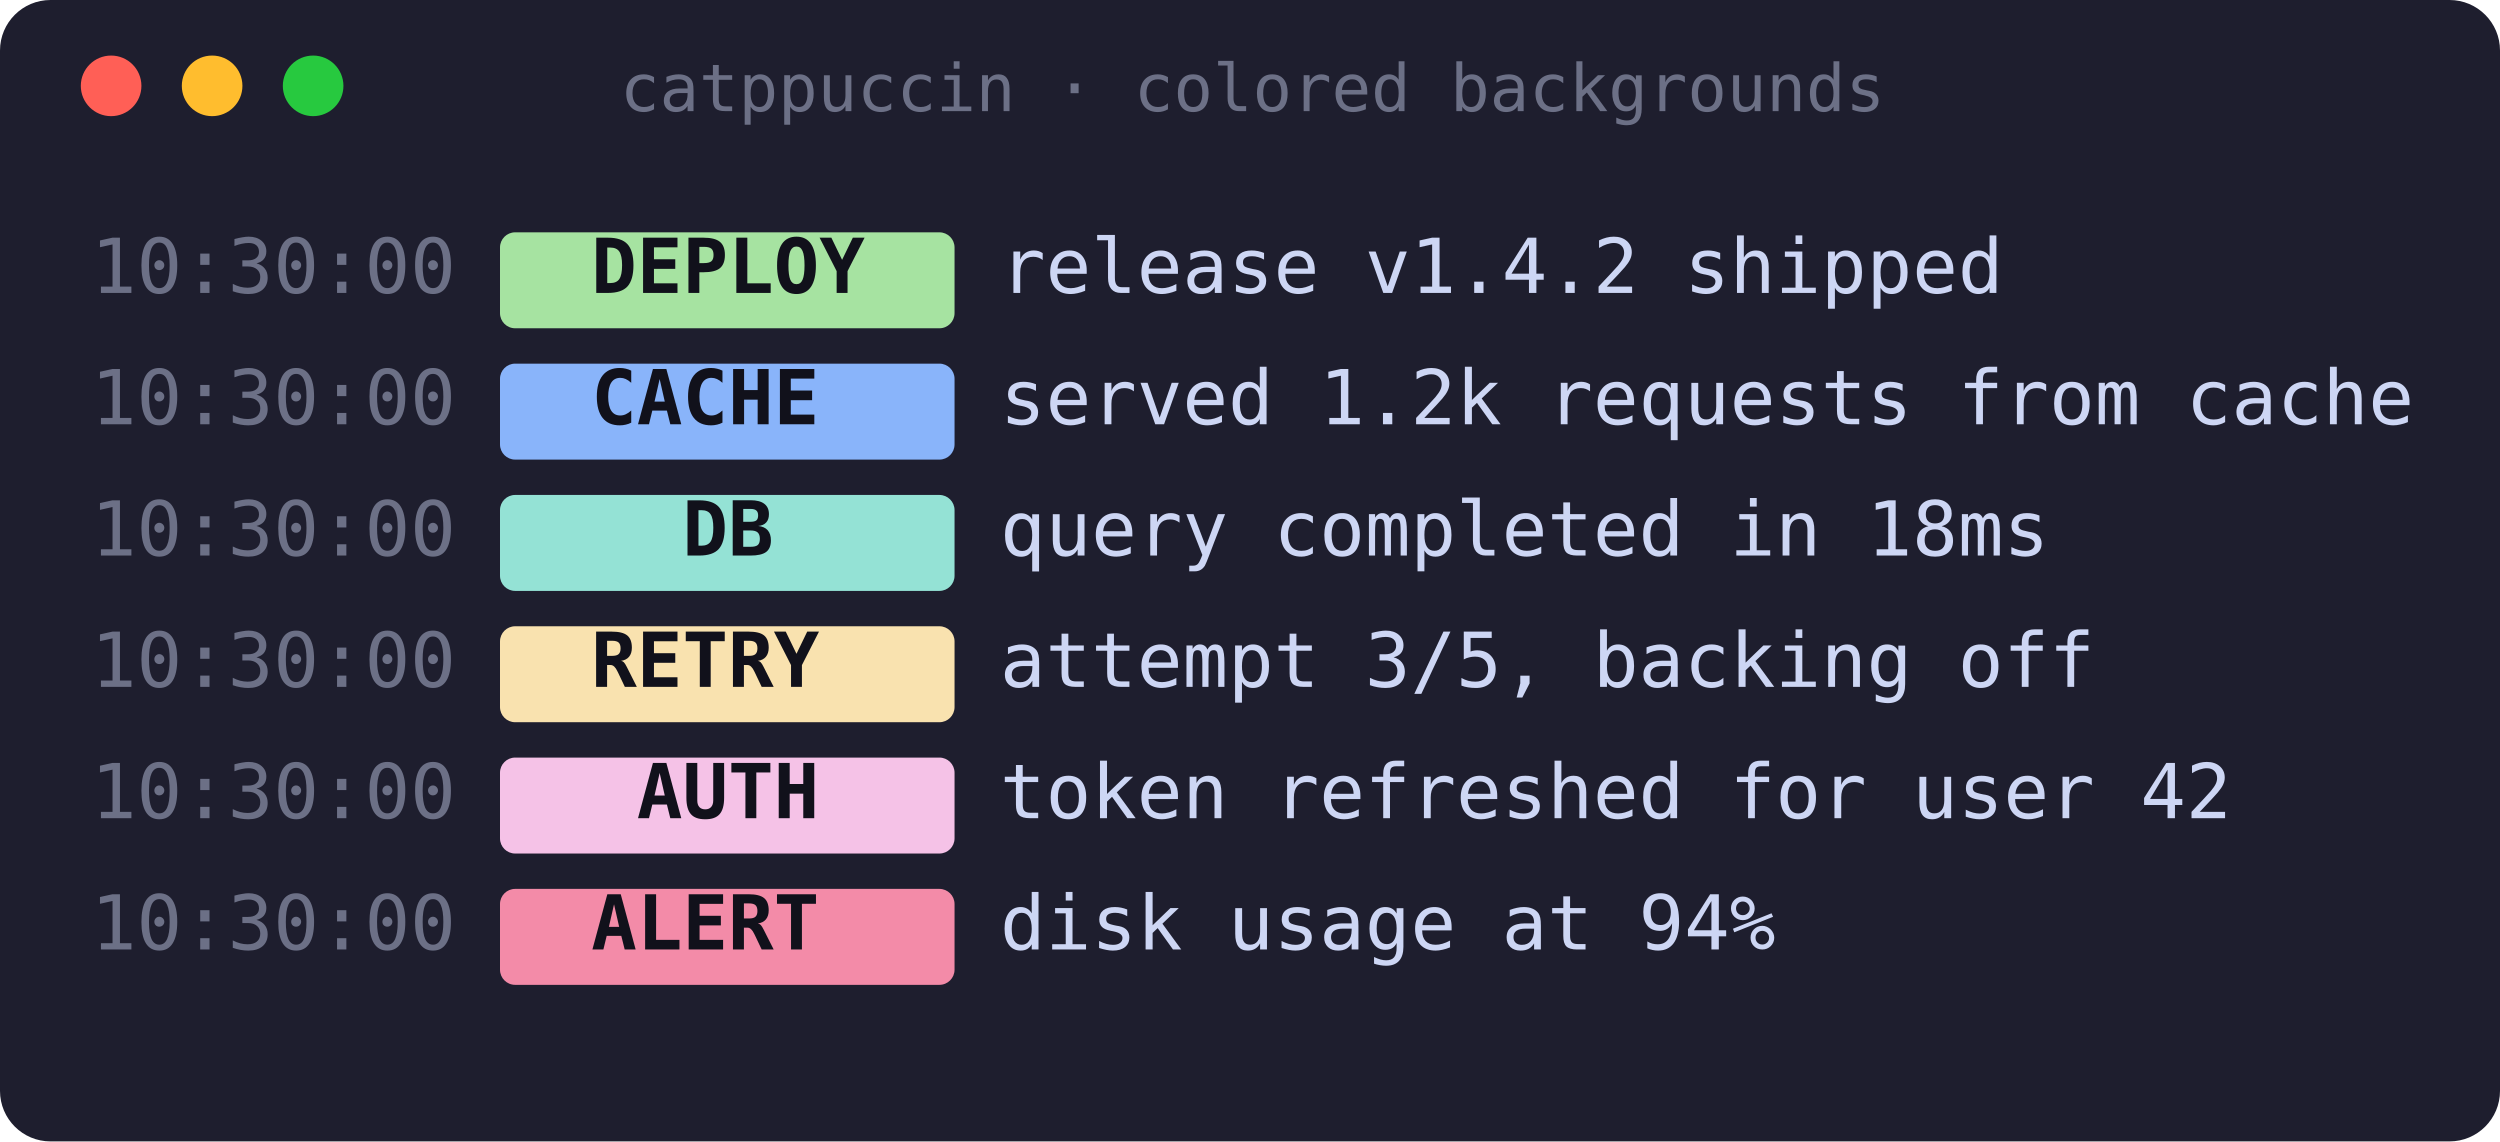
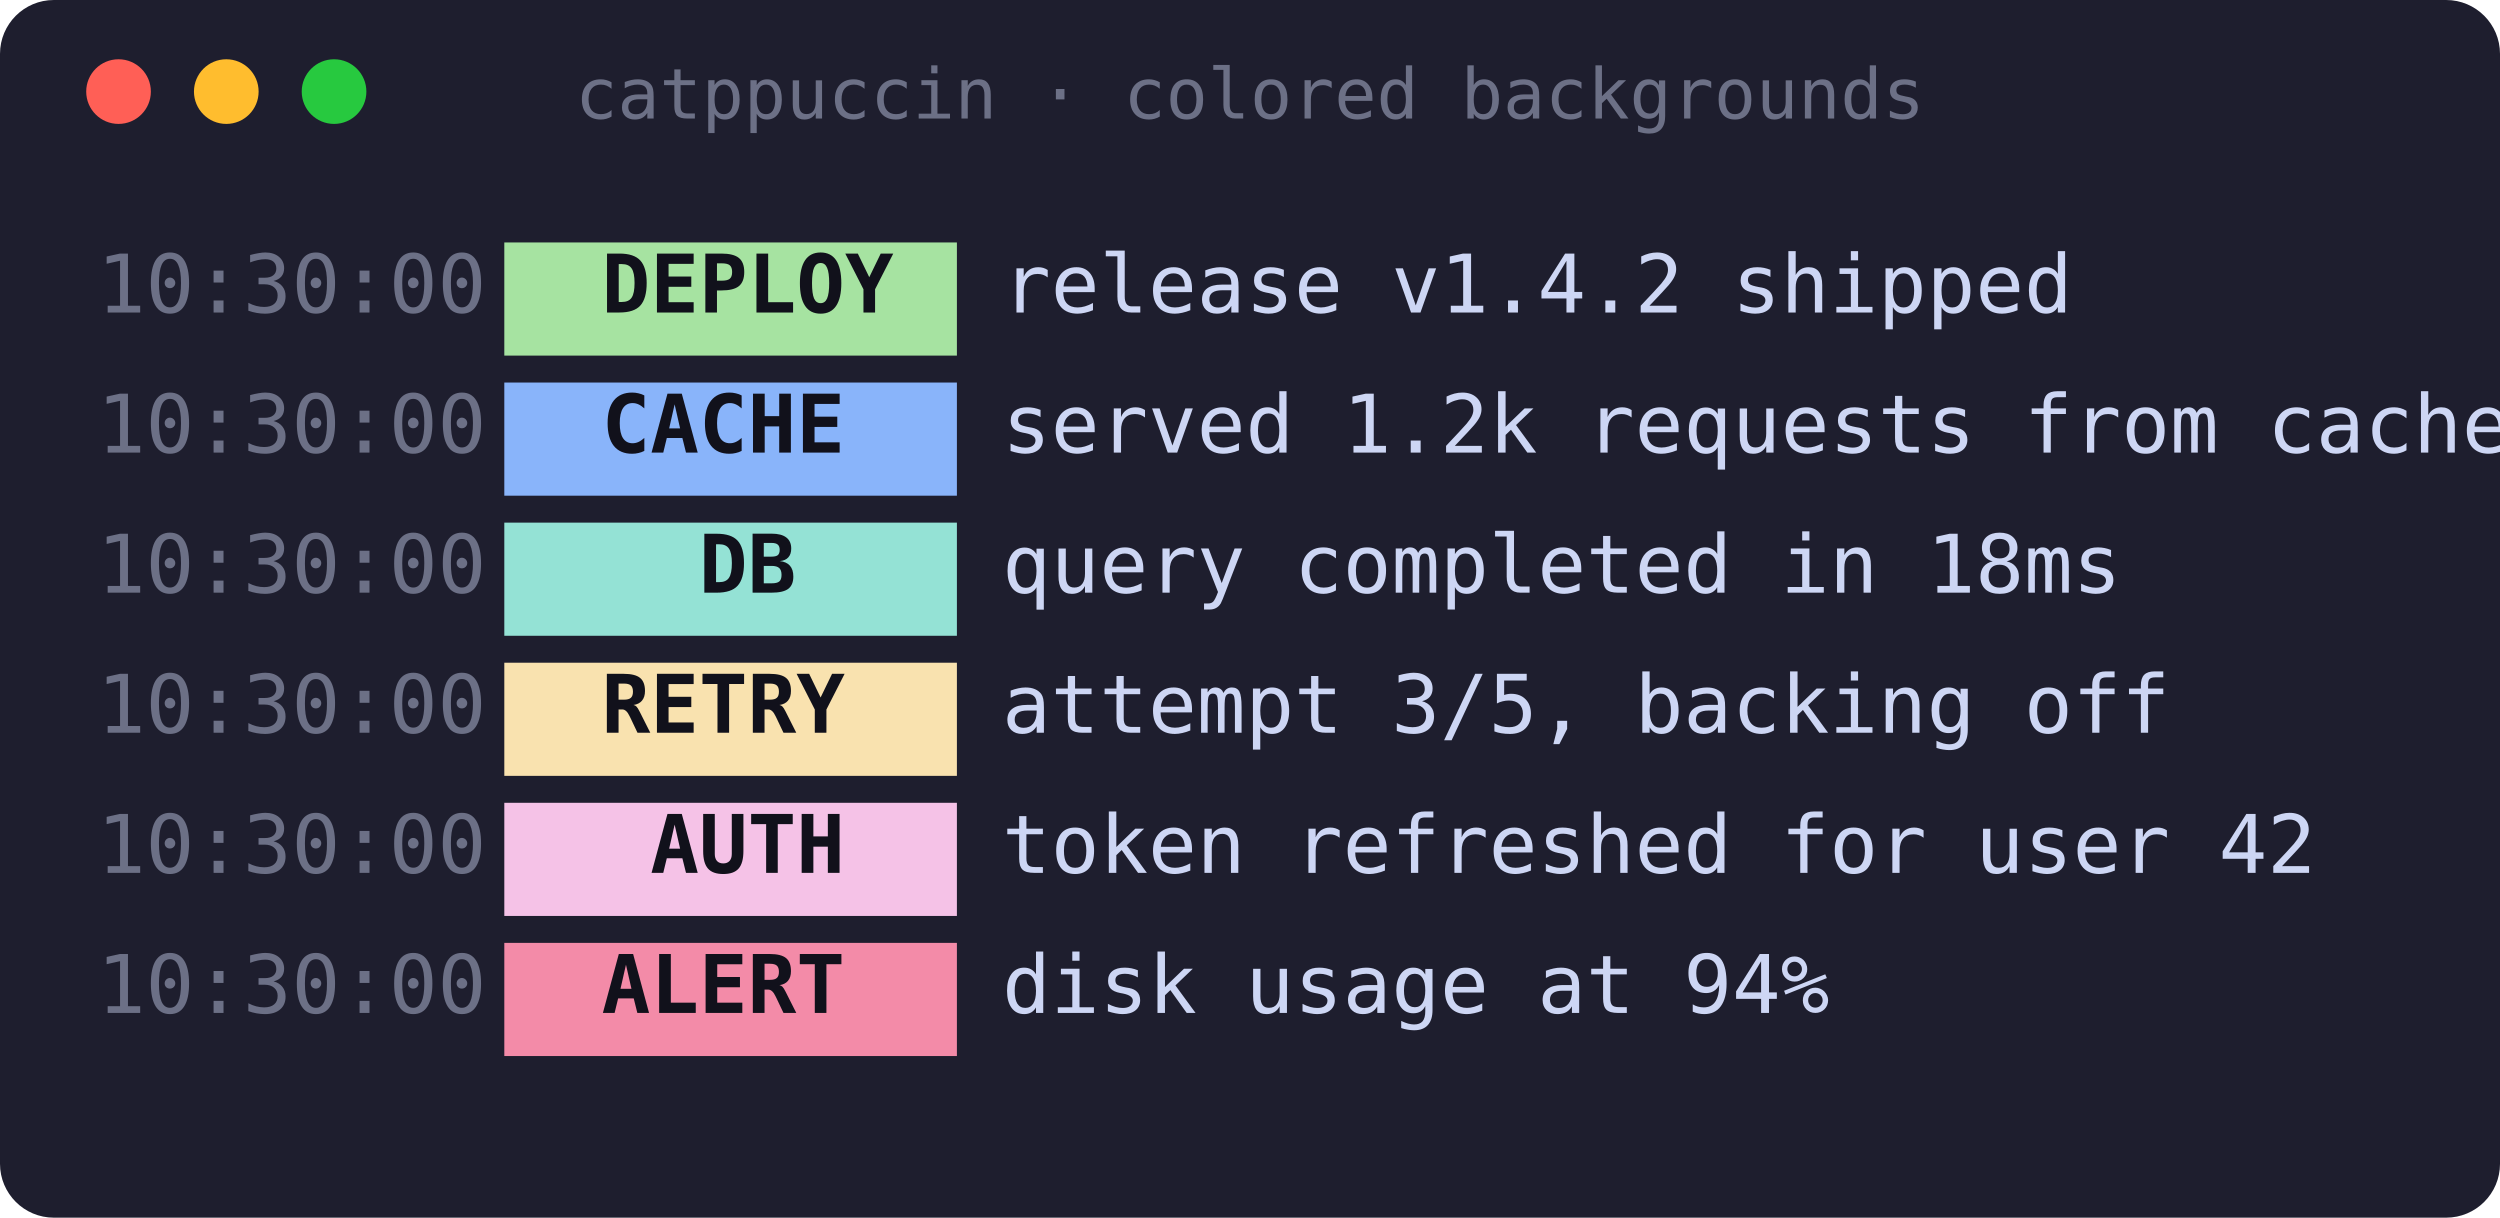
- <svg xmlns="http://www.w3.org/2000/svg" width="495" height="226" viewBox="0 0 495 226" font-family="ui-monospace, SFMono-Regular, Menlo, Consolas, monospace" font-size="15">
-   <rect width="495" height="226" rx="10" fill="#1e1e2e" />
+ <svg xmlns="http://www.w3.org/2000/svg" width="464" height="226" viewBox="0 0 464 226" font-family="ui-monospace, SFMono-Regular, Menlo, Consolas, monospace" font-size="15">
+   <rect width="464" height="226" rx="10" fill="#1e1e2e" />
  <circle cx="22" cy="17" r="6" fill="#ff5f56" />
  <circle cx="42" cy="17" r="6" fill="#ffbd2e" />
  <circle cx="62" cy="17" r="6" fill="#27c93f" />
-   <text x="248" y="22" fill="#6c7086" font-size="13" text-anchor="middle">catppuccin · colored backgrounds</text>
-   <rect x="99.0" y="46.0" width="90.0" height="19" rx="3" fill="#a6e3a1" />
-   <text x="18.0" y="58" fill="#6c7086" font-weight="400" textLength="72.0" lengthAdjust="spacingAndGlyphs" xml:space="preserve">10:30:00</text>
-   <text x="99.0" y="58" fill="#11111b" font-weight="700" textLength="90.0" lengthAdjust="spacingAndGlyphs" xml:space="preserve">  DEPLOY  </text>
-   <text x="198.0" y="58" fill="#cdd6f4" font-weight="400" textLength="198.0" lengthAdjust="spacingAndGlyphs" xml:space="preserve">release v1.4.2 shipped</text>
-   <rect x="99.0" y="72.0" width="90.0" height="19" rx="3" fill="#89b4fa" />
-   <text x="18.0" y="84" fill="#6c7086" font-weight="400" textLength="72.0" lengthAdjust="spacingAndGlyphs" xml:space="preserve">10:30:00</text>
-   <text x="99.0" y="84" fill="#11111b" font-weight="700" textLength="90.0" lengthAdjust="spacingAndGlyphs" xml:space="preserve">  CACHE   </text>
-   <text x="198.0" y="84" fill="#cdd6f4" font-weight="400" textLength="279.0" lengthAdjust="spacingAndGlyphs" xml:space="preserve">served 1.2k requests from cache</text>
-   <rect x="99.0" y="98.0" width="90.0" height="19" rx="3" fill="#94e2d5" />
-   <text x="18.0" y="110" fill="#6c7086" font-weight="400" textLength="72.0" lengthAdjust="spacingAndGlyphs" xml:space="preserve">10:30:00</text>
-   <text x="99.0" y="110" fill="#11111b" font-weight="700" textLength="90.0" lengthAdjust="spacingAndGlyphs" xml:space="preserve">    DB    </text>
-   <text x="198.0" y="110" fill="#cdd6f4" font-weight="400" textLength="207.0" lengthAdjust="spacingAndGlyphs" xml:space="preserve">query completed in 18ms</text>
-   <rect x="99.0" y="124.0" width="90.0" height="19" rx="3" fill="#f9e2af" />
-   <text x="18.0" y="136" fill="#6c7086" font-weight="400" textLength="72.0" lengthAdjust="spacingAndGlyphs" xml:space="preserve">10:30:00</text>
-   <text x="99.0" y="136" fill="#11111b" font-weight="700" textLength="90.0" lengthAdjust="spacingAndGlyphs" xml:space="preserve">  RETRY   </text>
-   <text x="198.0" y="136" fill="#cdd6f4" font-weight="400" textLength="216.0" lengthAdjust="spacingAndGlyphs" xml:space="preserve">attempt 3/5, backing off</text>
-   <rect x="99.0" y="150.0" width="90.0" height="19" rx="3" fill="#f5c2e7" />
-   <text x="18.0" y="162" fill="#6c7086" font-weight="400" textLength="72.0" lengthAdjust="spacingAndGlyphs" xml:space="preserve">10:30:00</text>
-   <text x="99.0" y="162" fill="#11111b" font-weight="700" textLength="90.0" lengthAdjust="spacingAndGlyphs" xml:space="preserve">   AUTH   </text>
-   <text x="198.0" y="162" fill="#cdd6f4" font-weight="400" textLength="243.0" lengthAdjust="spacingAndGlyphs" xml:space="preserve">token refreshed for user 42</text>
-   <rect x="99.0" y="176.0" width="90.0" height="19" rx="3" fill="#f38ba8" />
-   <text x="18.0" y="188" fill="#6c7086" font-weight="400" textLength="72.0" lengthAdjust="spacingAndGlyphs" xml:space="preserve">10:30:00</text>
-   <text x="99.0" y="188" fill="#11111b" font-weight="700" textLength="90.0" lengthAdjust="spacingAndGlyphs" xml:space="preserve">  ALERT   </text>
-   <text x="198.0" y="188" fill="#cdd6f4" font-weight="400" textLength="153.0" lengthAdjust="spacingAndGlyphs" xml:space="preserve">disk usage at 94%</text>
+   <text x="232" y="22" fill="#6c7086" font-size="13" text-anchor="middle">catppuccin · colored backgrounds</text>
+   <rect x="93.6" y="45.0" width="84.0" height="21" fill="#a6e3a1" />
+   <text x="18.0" y="58" fill="#6c7086" font-weight="400" textLength="67.2" lengthAdjust="spacing" xml:space="preserve">10:30:00</text>
+   <text x="93.6" y="58" fill="#11111b" font-weight="700" textLength="84.0" lengthAdjust="spacing" xml:space="preserve">  DEPLOY  </text>
+   <text x="186.0" y="58" fill="#cdd6f4" font-weight="400" textLength="184.8" lengthAdjust="spacing" xml:space="preserve">release v1.4.2 shipped</text>
+   <rect x="93.6" y="71.0" width="84.0" height="21" fill="#89b4fa" />
+   <text x="18.0" y="84" fill="#6c7086" font-weight="400" textLength="67.2" lengthAdjust="spacing" xml:space="preserve">10:30:00</text>
+   <text x="93.6" y="84" fill="#11111b" font-weight="700" textLength="84.0" lengthAdjust="spacing" xml:space="preserve">  CACHE   </text>
+   <text x="186.0" y="84" fill="#cdd6f4" font-weight="400" textLength="260.4" lengthAdjust="spacing" xml:space="preserve">served 1.2k requests from cache</text>
+   <rect x="93.6" y="97.0" width="84.0" height="21" fill="#94e2d5" />
+   <text x="18.0" y="110" fill="#6c7086" font-weight="400" textLength="67.2" lengthAdjust="spacing" xml:space="preserve">10:30:00</text>
+   <text x="93.6" y="110" fill="#11111b" font-weight="700" textLength="84.0" lengthAdjust="spacing" xml:space="preserve">    DB    </text>
+   <text x="186.0" y="110" fill="#cdd6f4" font-weight="400" textLength="193.2" lengthAdjust="spacing" xml:space="preserve">query completed in 18ms</text>
+   <rect x="93.6" y="123.0" width="84.0" height="21" fill="#f9e2af" />
+   <text x="18.0" y="136" fill="#6c7086" font-weight="400" textLength="67.2" lengthAdjust="spacing" xml:space="preserve">10:30:00</text>
+   <text x="93.6" y="136" fill="#11111b" font-weight="700" textLength="84.0" lengthAdjust="spacing" xml:space="preserve">  RETRY   </text>
+   <text x="186.0" y="136" fill="#cdd6f4" font-weight="400" textLength="201.6" lengthAdjust="spacing" xml:space="preserve">attempt 3/5, backing off</text>
+   <rect x="93.6" y="149.0" width="84.0" height="21" fill="#f5c2e7" />
+   <text x="18.0" y="162" fill="#6c7086" font-weight="400" textLength="67.2" lengthAdjust="spacing" xml:space="preserve">10:30:00</text>
+   <text x="93.6" y="162" fill="#11111b" font-weight="700" textLength="84.0" lengthAdjust="spacing" xml:space="preserve">   AUTH   </text>
+   <text x="186.0" y="162" fill="#cdd6f4" font-weight="400" textLength="226.8" lengthAdjust="spacing" xml:space="preserve">token refreshed for user 42</text>
+   <rect x="93.6" y="175.0" width="84.0" height="21" fill="#f38ba8" />
+   <text x="18.0" y="188" fill="#6c7086" font-weight="400" textLength="67.2" lengthAdjust="spacing" xml:space="preserve">10:30:00</text>
+   <text x="93.6" y="188" fill="#11111b" font-weight="700" textLength="84.0" lengthAdjust="spacing" xml:space="preserve">  ALERT   </text>
+   <text x="186.0" y="188" fill="#cdd6f4" font-weight="400" textLength="142.8" lengthAdjust="spacing" xml:space="preserve">disk usage at 94%</text>
</svg>
